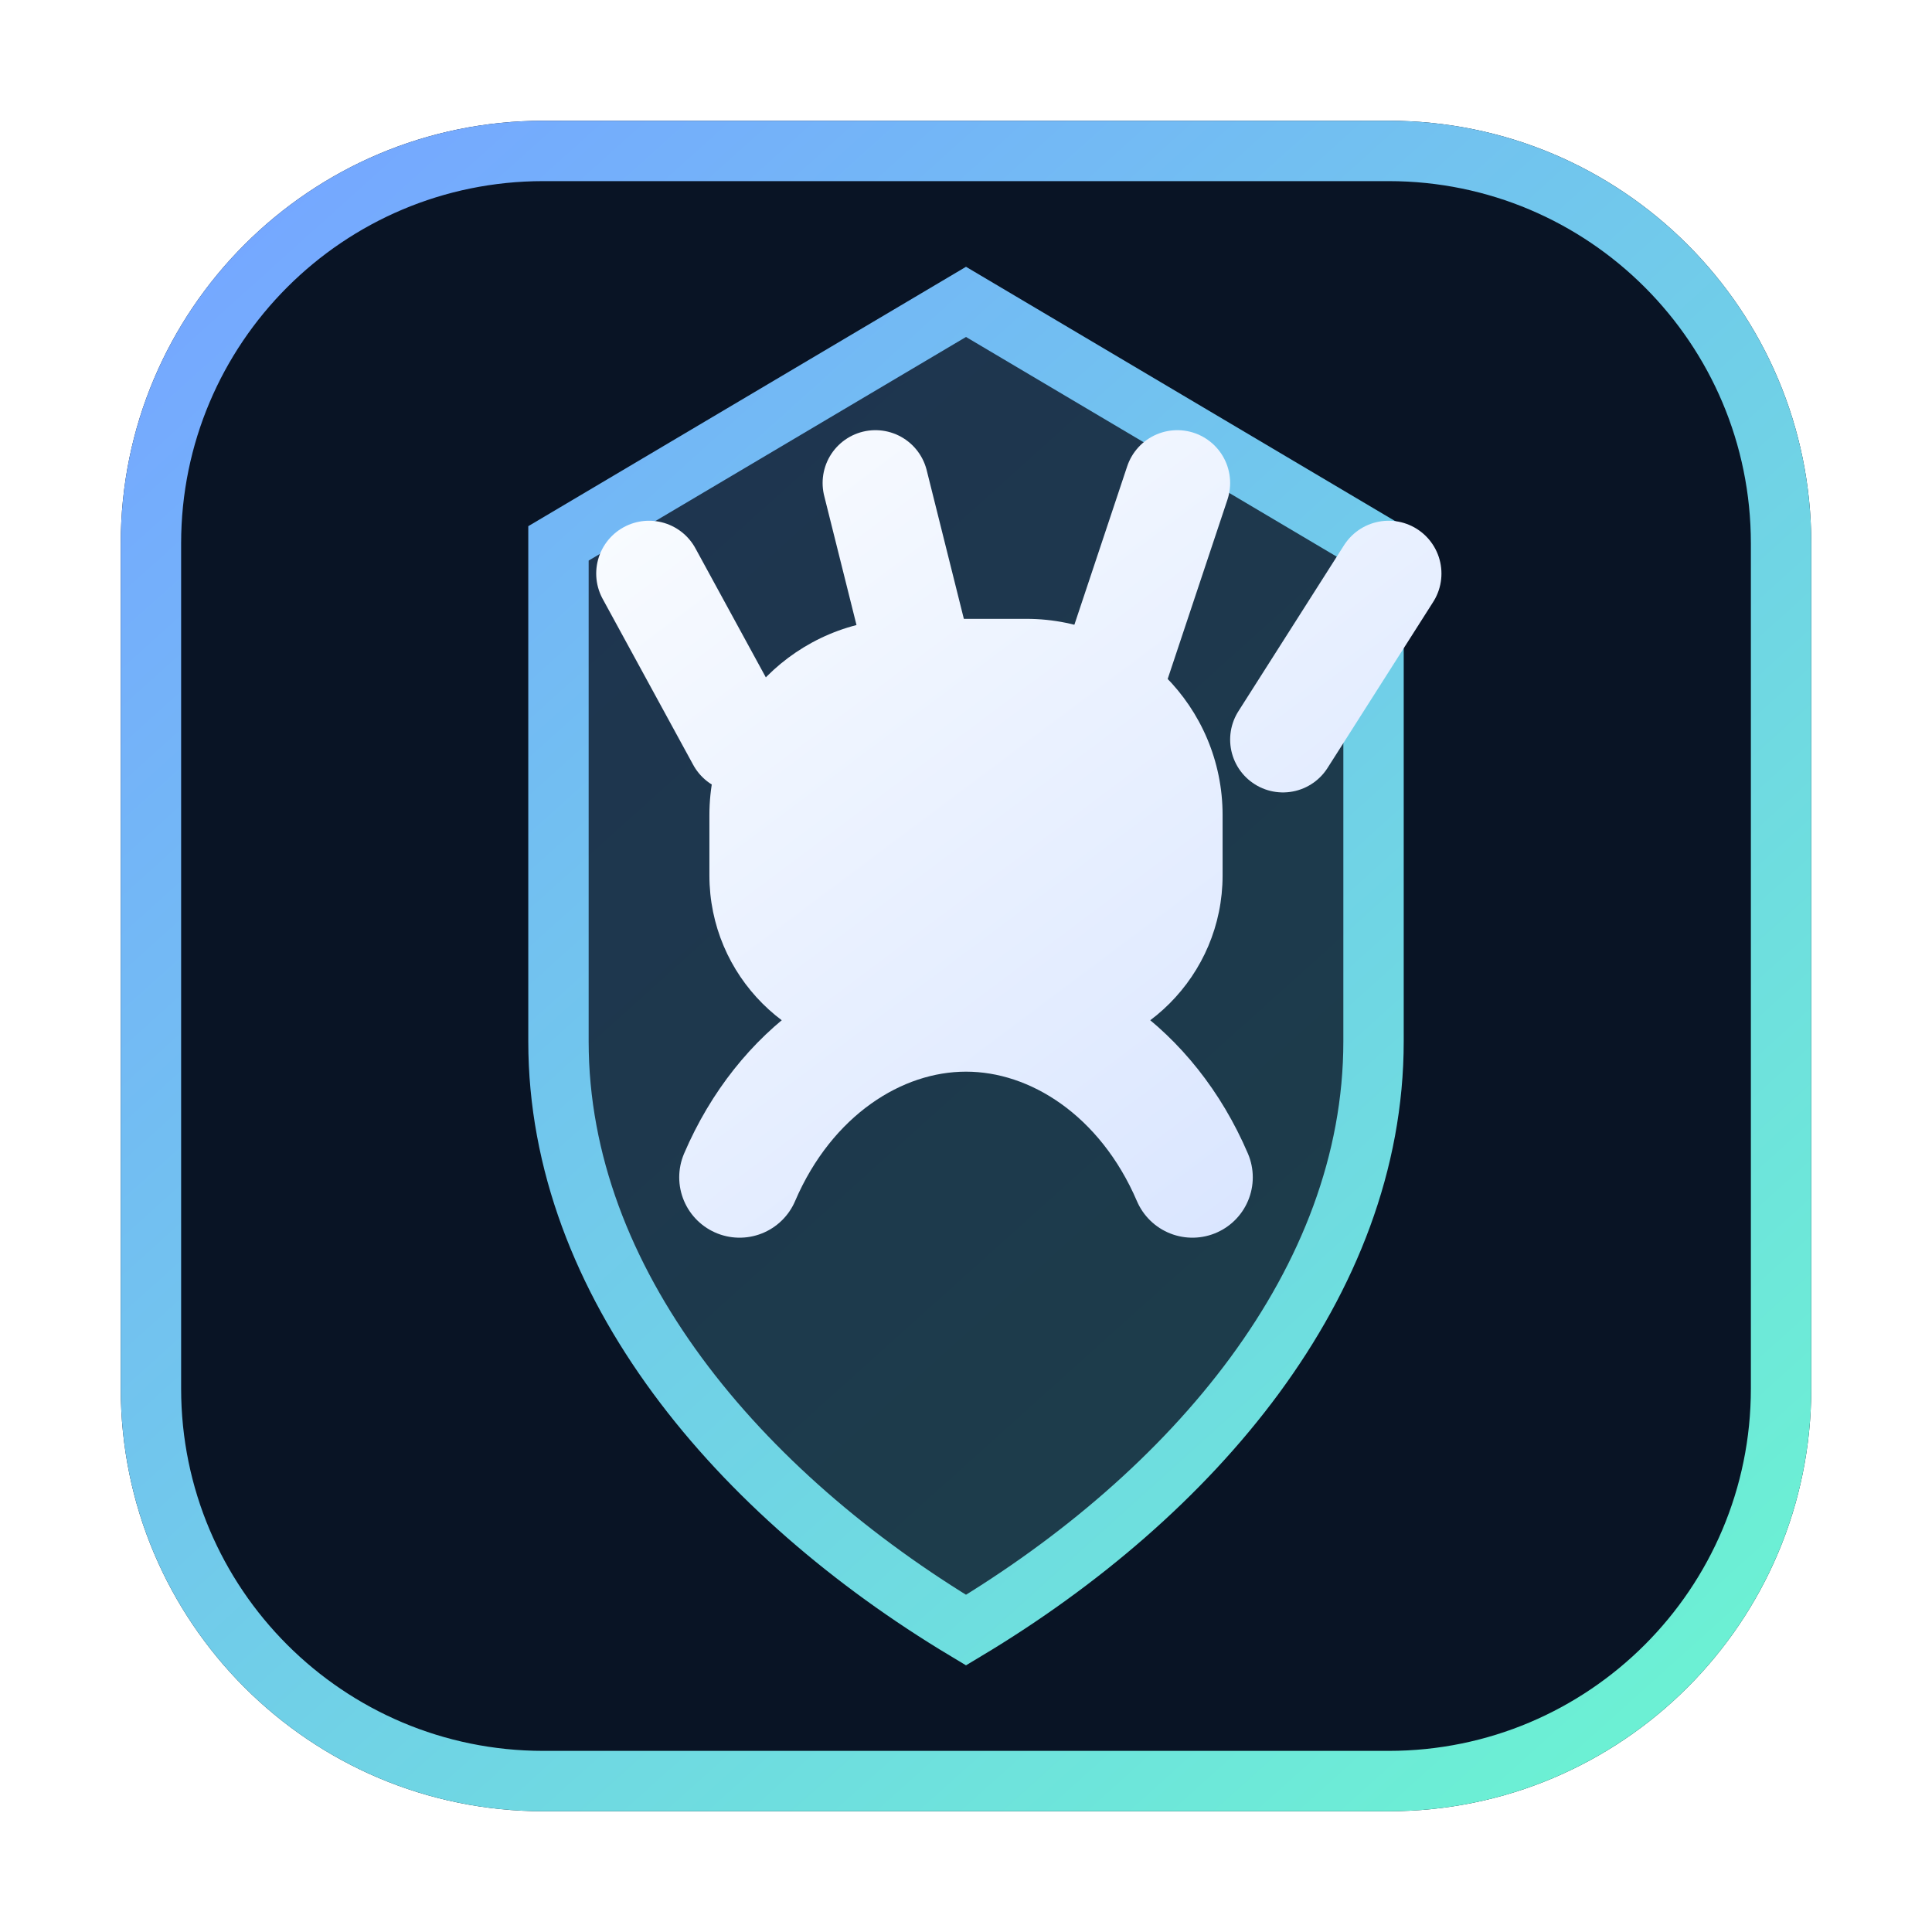
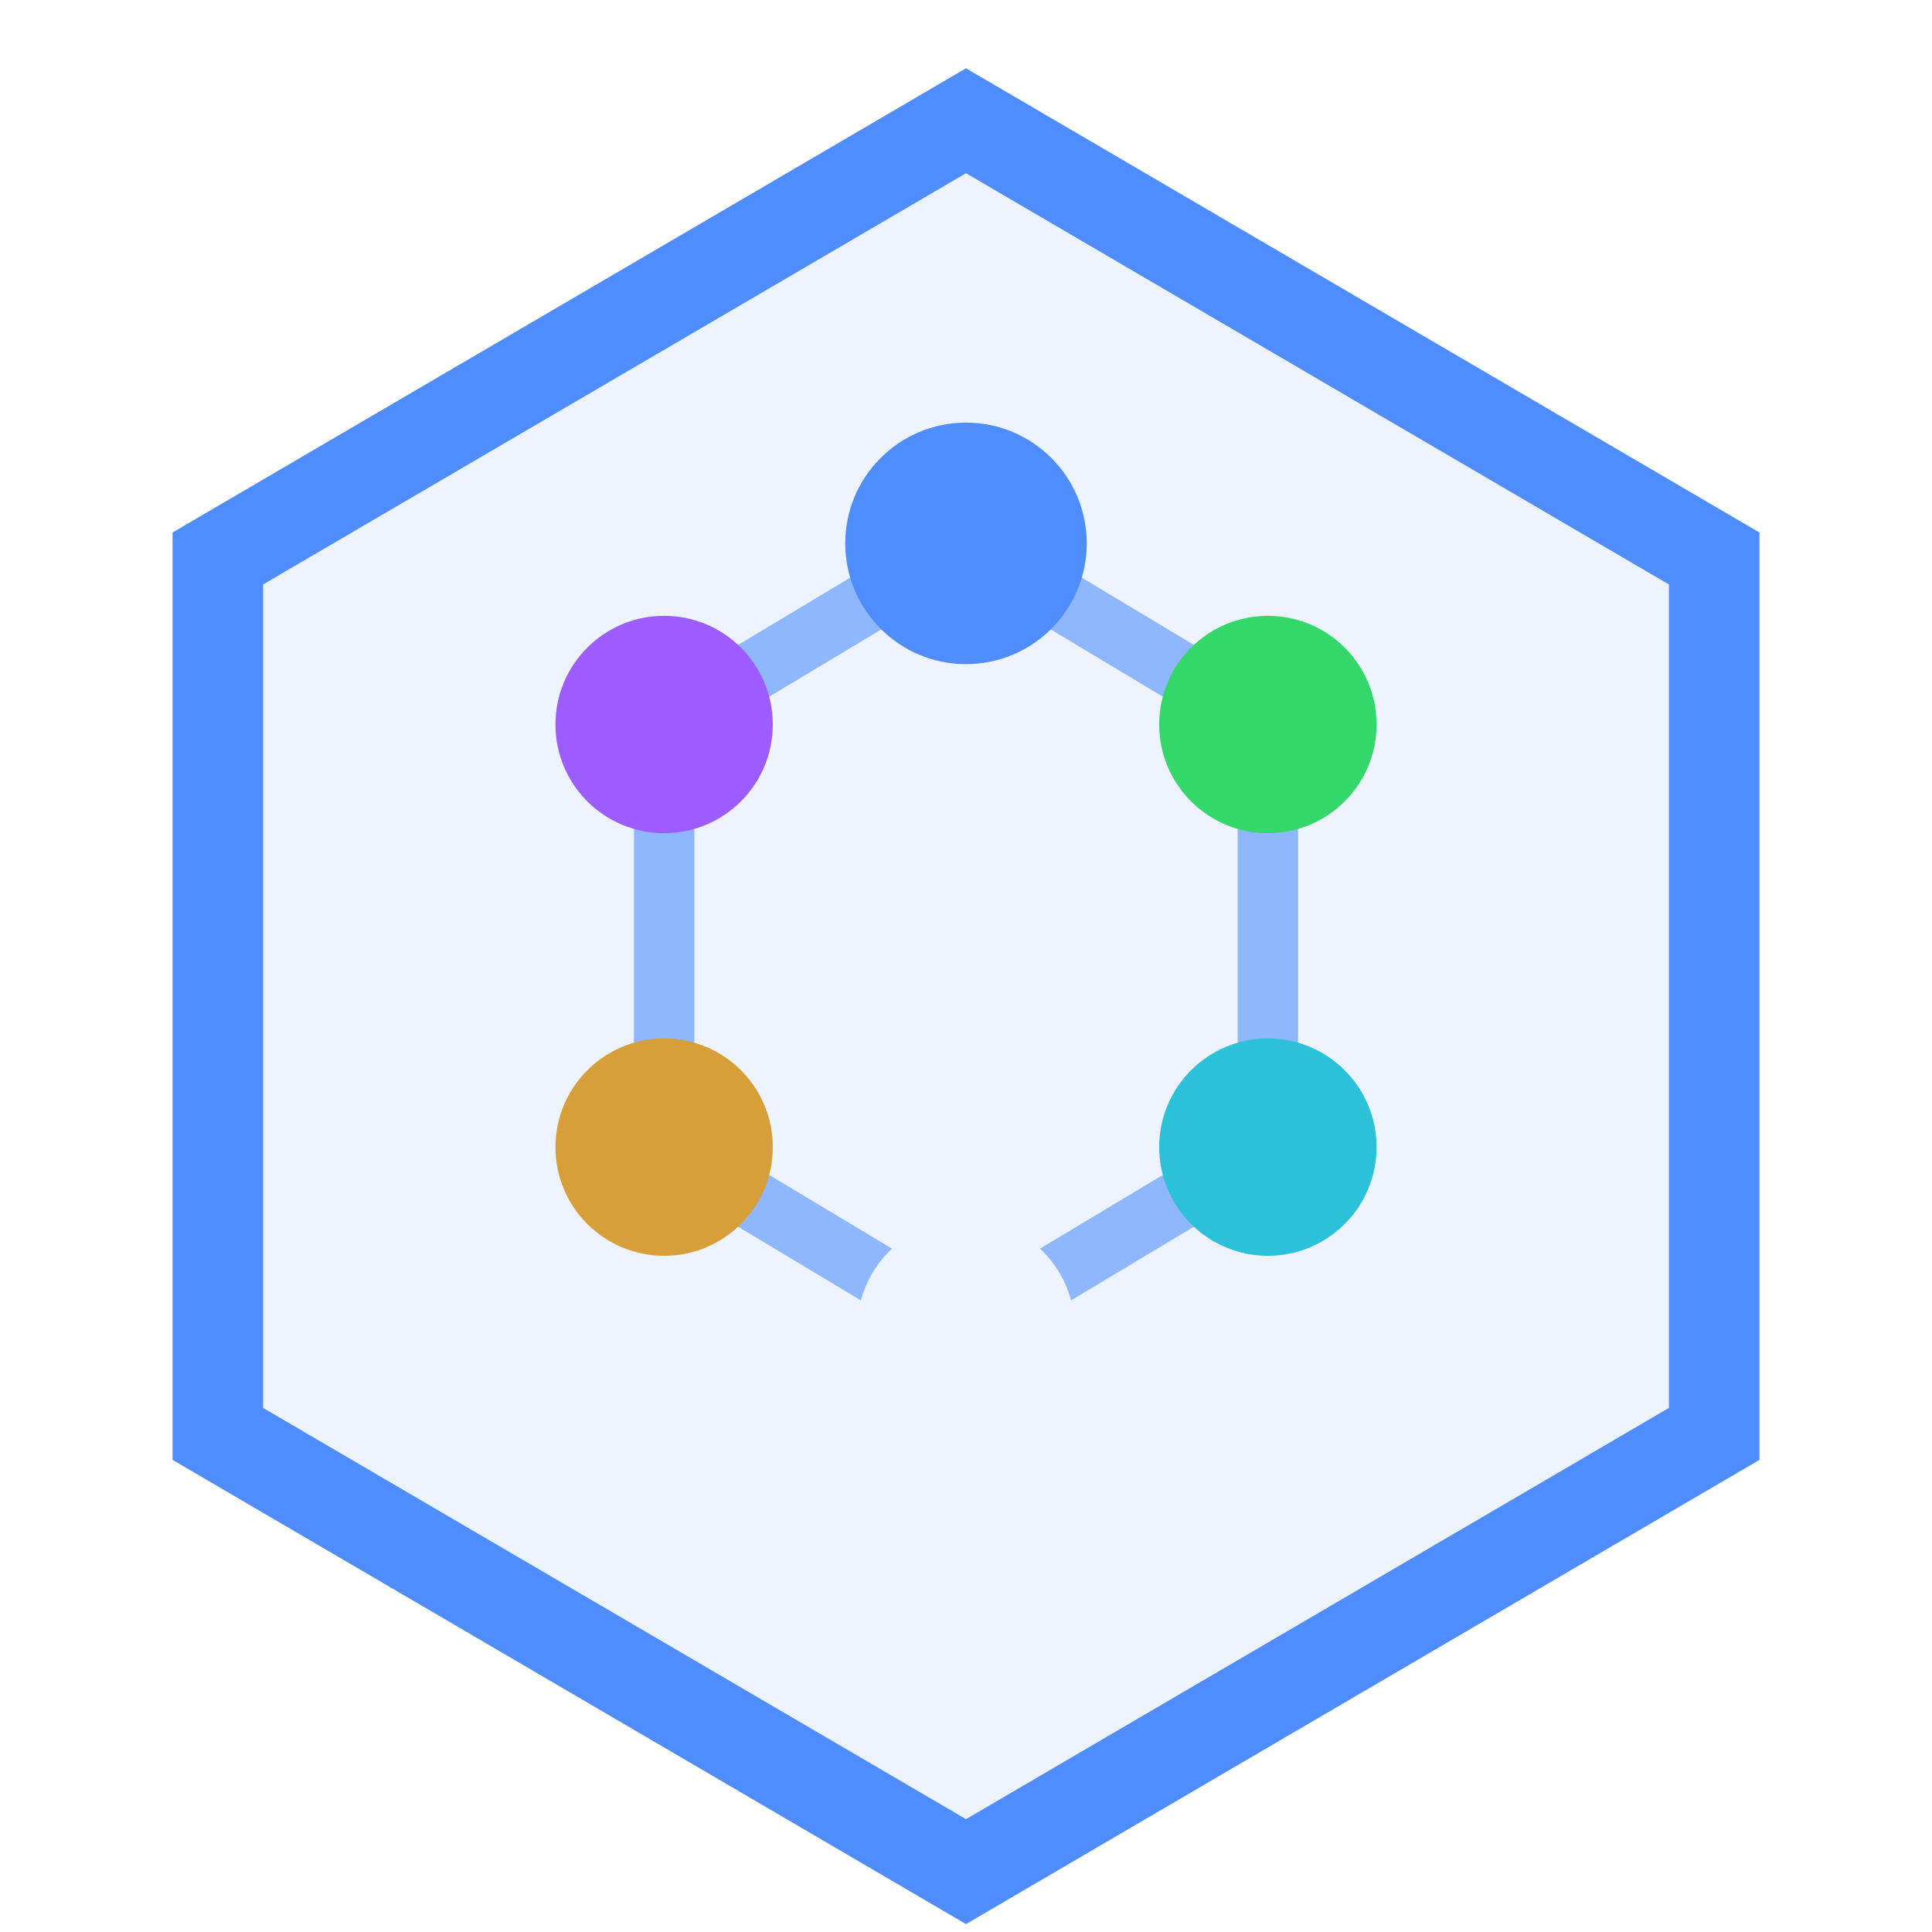
- <svg xmlns="http://www.w3.org/2000/svg" width="128" height="128" viewBox="0 0 128 128" fill="none">
-   <defs>
-     <linearGradient id="bg" x1="18" y1="14" x2="108" y2="114" gradientUnits="userSpaceOnUse">
-       <stop stop-color="#75A8FF" />
-       <stop offset="1" stop-color="#6CF0D4" />
-     </linearGradient>
-     <linearGradient id="claw" x1="42" y1="34" x2="84" y2="90" gradientUnits="userSpaceOnUse">
-       <stop stop-color="#F8FBFF" />
-       <stop offset="1" stop-color="#D6E3FF" />
-     </linearGradient>
-   </defs>
-   <rect x="8" y="8" width="112" height="112" rx="28" fill="#091425" />
-   <rect x="10" y="10" width="108" height="108" rx="26" stroke="url(#bg)" stroke-width="4" />
-   <path d="M37 36L64 20L91 36V69C91 85 79 99 64 108C49 99 37 85 37 69V36Z" fill="url(#bg)" fill-opacity="0.2" stroke="url(#bg)" stroke-width="4" />
-   <path d="M47 54C47 46.82 52.82 41 60 41H68C75.18 41 81 46.82 81 54V58C81 64.627 75.627 70 69 70H59C52.373 70 47 64.627 47 58V54Z" fill="url(#claw)" />
-   <path d="M49 78C52 71 58 67 64 67C70 67 76 71 79 78" stroke="url(#claw)" stroke-width="8" stroke-linecap="round" />
-   <path d="M49 49L43 38" stroke="url(#claw)" stroke-width="7" stroke-linecap="round" />
-   <path d="M61 44L58 32" stroke="url(#claw)" stroke-width="7" stroke-linecap="round" />
-   <path d="M74 44L78 32" stroke="url(#claw)" stroke-width="7" stroke-linecap="round" />
-   <path d="M85 49L92 38" stroke="url(#claw)" stroke-width="7" stroke-linecap="round" />
+ <svg xmlns="http://www.w3.org/2000/svg" viewBox="0 0 32 32" fill="none">
+   <path d="M16 2L28.392 9.25V23.75L16 31L3.608 23.75V9.25L16 2Z" stroke="#4f8dff" stroke-width="1.5" fill="rgba(79,141,255,0.1)" />
+   <line x1="11" y1="12" x2="16" y2="9" stroke="#4f8dff" stroke-width="1" opacity="0.6" />
+   <line x1="21" y1="12" x2="16" y2="9" stroke="#4f8dff" stroke-width="1" opacity="0.6" />
+   <line x1="11" y1="12" x2="11" y2="19" stroke="#4f8dff" stroke-width="1" opacity="0.6" />
+   <line x1="21" y1="12" x2="21" y2="19" stroke="#4f8dff" stroke-width="1" opacity="0.6" />
+   <line x1="11" y1="19" x2="16" y2="22" stroke="#4f8dff" stroke-width="1" opacity="0.6" />
+   <line x1="21" y1="19" x2="16" y2="22" stroke="#4f8dff" stroke-width="1" opacity="0.6" />
+   <circle cx="16" cy="9" r="2" fill="#4f8dff" />
+   <circle cx="11" cy="12" r="1.8" fill="#9d5cff" />
+   <circle cx="21" cy="12" r="1.8" fill="#34d769" />
+   <circle cx="11" cy="19" r="1.8" fill="#d69f3a" />
+   <circle cx="21" cy="19" r="1.8" fill="#2bc2d9" />
+   <circle cx="16" cy="22" r="1.8" fill="#edf3ff" />
</svg>
